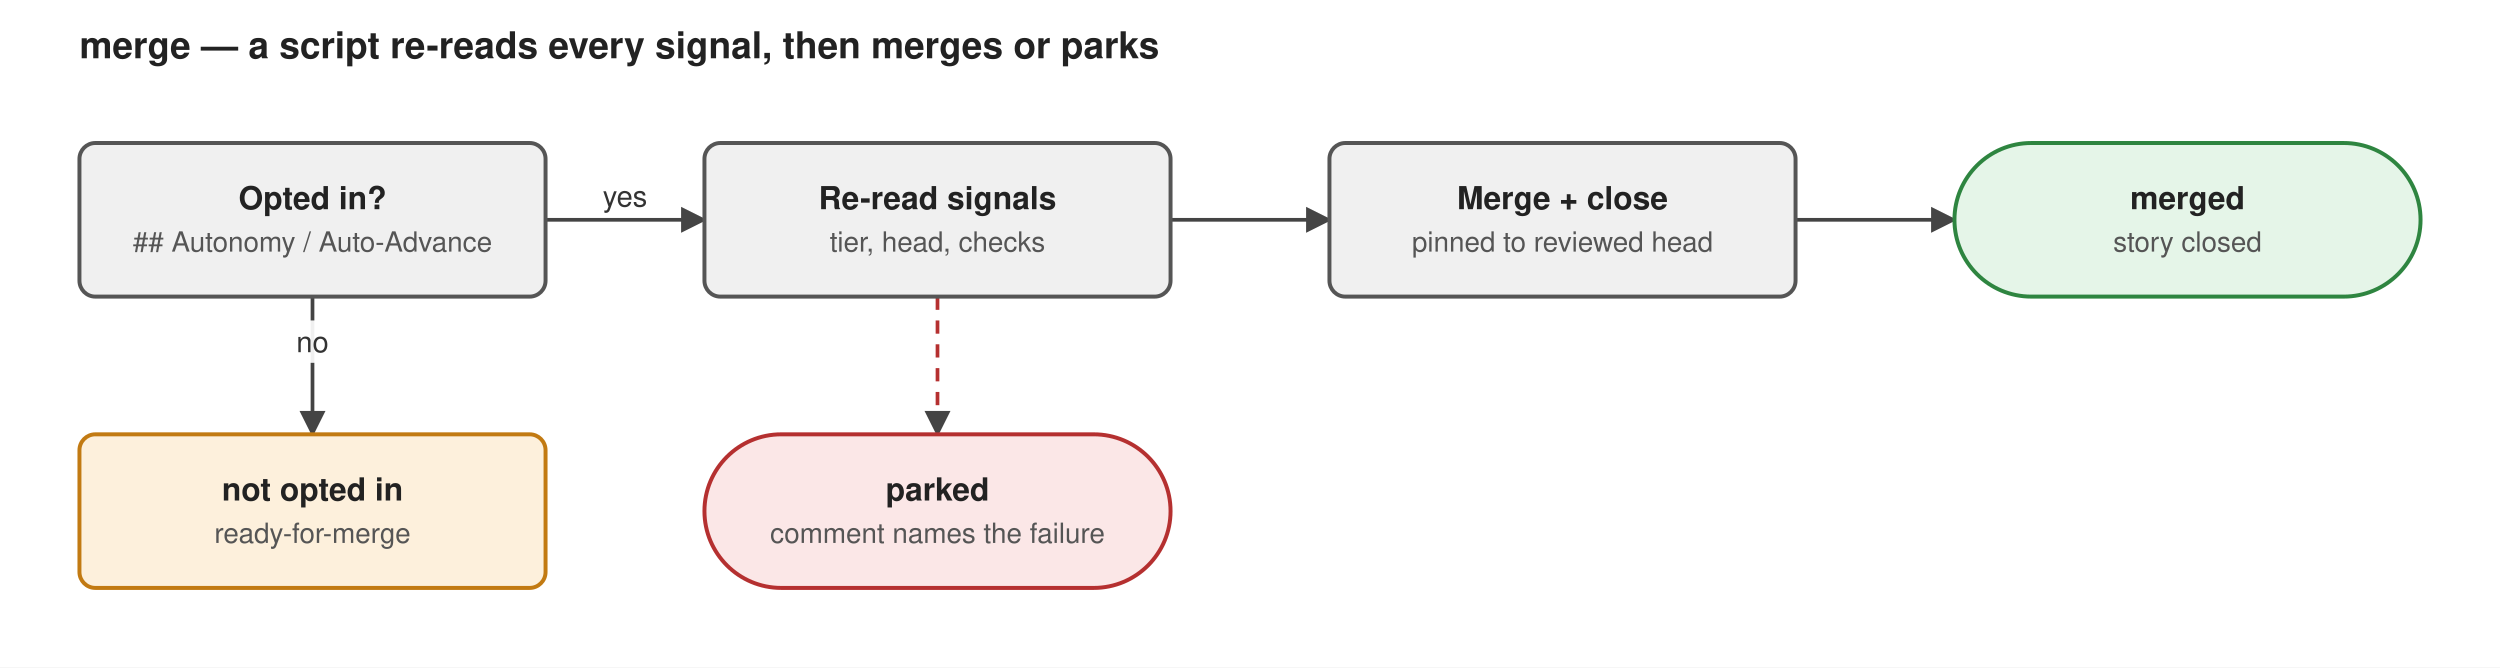
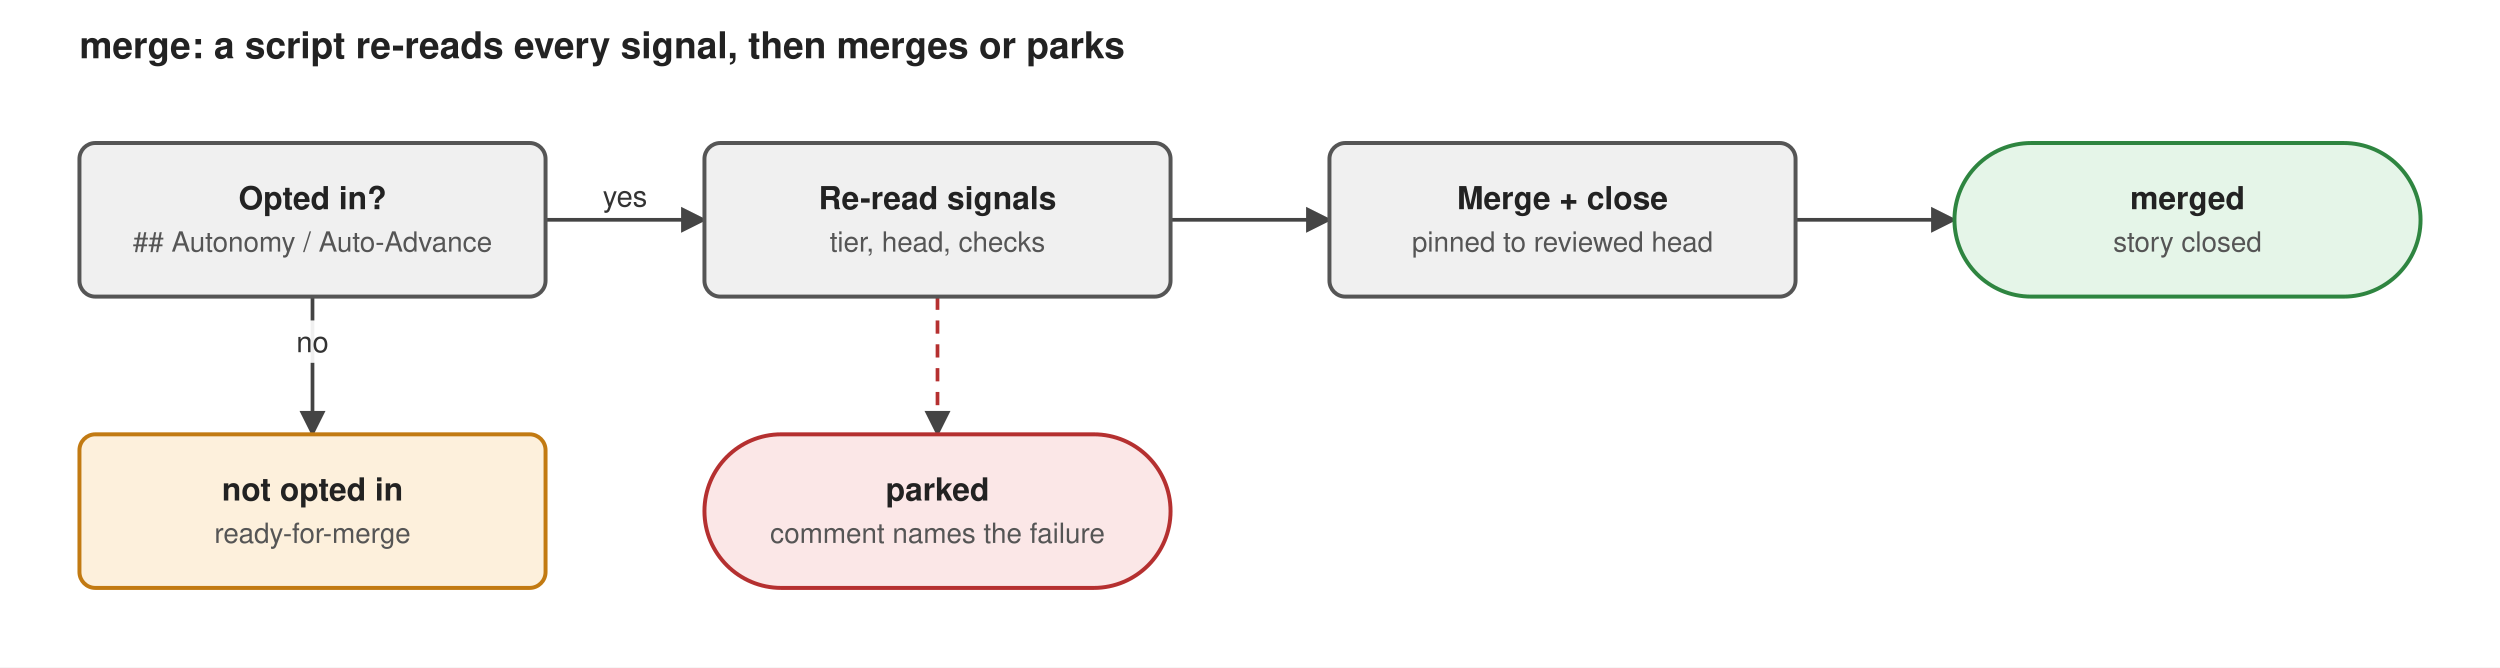
<svg xmlns="http://www.w3.org/2000/svg" viewBox="0 0 944 252" width="944" height="252" role="img" aria-labelledby="t d" font-family="Helvetica, Arial, sans-serif" font-size="12">
  <defs>
    <marker id="a" viewBox="0 0 10 10" refX="9" refY="5" markerWidth="7" markerHeight="7" orient="auto-start-reverse">
      <path d="M0 0L10 5L0 10z" fill="#444" />
    </marker>
  </defs>
  <rect width="944" height="252" fill="#ffffff" />
-   <text x="30" y="22" font-size="14" font-weight="bold" fill="#222">merge — a script re-reads every signal, then merges or parks</text>
+   <text x="30" y="22" font-size="14" font-weight="bold" fill="#222">merge: a script re-reads every signal, then merges or parks</text>
  <polyline points="206,83 266,83" fill="none" stroke="#444" stroke-width="1.4" marker-end="url(#a)" />
  <rect x="222.7" y="66" width="26.6" height="16" fill="#ffffff" opacity="0.92" />
  <text x="236" y="78" text-anchor="middle" fill="#333" font-size="11">yes</text>
  <polyline points="442,83 502,83" fill="none" stroke="#444" stroke-width="1.4" marker-end="url(#a)" />
  <polyline points="678,83 738,83" fill="none" stroke="#444" stroke-width="1.4" marker-end="url(#a)" />
  <polyline points="354,112 354,164" fill="none" stroke="#b53030" stroke-width="1.4" stroke-dasharray="5 4" marker-end="url(#a)" />
  <polyline points="118,112 118,164" fill="none" stroke="#444" stroke-width="1.4" marker-end="url(#a)" />
  <rect x="107.8" y="121" width="20.4" height="16" fill="#ffffff" opacity="0.92" />
  <text x="118" y="133" text-anchor="middle" fill="#333" font-size="11">no</text>
  <rect x="30" y="54" width="176" height="58" rx="6" fill="#f0f0f0" stroke="#555555" stroke-width="1.5" />
  <text x="118" y="79" text-anchor="middle" fill="#222" font-weight="bold">Opted in?</text>
  <text x="118" y="95" text-anchor="middle" fill="#555" font-size="10.5">## Autonomy / Auto-Advance</text>
  <rect x="266" y="54" width="176" height="58" rx="6" fill="#f0f0f0" stroke="#555555" stroke-width="1.5" />
  <text x="354" y="79" text-anchor="middle" fill="#222" font-weight="bold">Re-read signals</text>
  <text x="354" y="95" text-anchor="middle" fill="#555" font-size="10.5">tier, head, checks</text>
  <rect x="502" y="54" width="176" height="58" rx="6" fill="#f0f0f0" stroke="#555555" stroke-width="1.5" />
  <text x="590" y="79" text-anchor="middle" fill="#222" font-weight="bold">Merge + close</text>
  <text x="590" y="95" text-anchor="middle" fill="#555" font-size="10.5">pinned to reviewed head</text>
  <rect x="738" y="54" width="176" height="58" rx="29" fill="#e5f5e8" stroke="#2e8540" stroke-width="1.5" />
  <text x="826" y="79" text-anchor="middle" fill="#222" font-weight="bold">merged</text>
  <text x="826" y="95" text-anchor="middle" fill="#555" font-size="10.5">story closed</text>
  <rect x="266" y="164" width="176" height="58" rx="29" fill="#fbe7e7" stroke="#b53030" stroke-width="1.5" />
  <text x="354" y="189" text-anchor="middle" fill="#222" font-weight="bold">parked</text>
  <text x="354" y="205" text-anchor="middle" fill="#555" font-size="10.5">comment names the failure</text>
  <rect x="30" y="164" width="176" height="58" rx="6" fill="#fdf0dc" stroke="#c27a12" stroke-width="1.5" />
  <text x="118" y="189" text-anchor="middle" fill="#222" font-weight="bold">not opted in</text>
  <text x="118" y="205" text-anchor="middle" fill="#555" font-size="10.5">ready-for-merge</text>
</svg>
